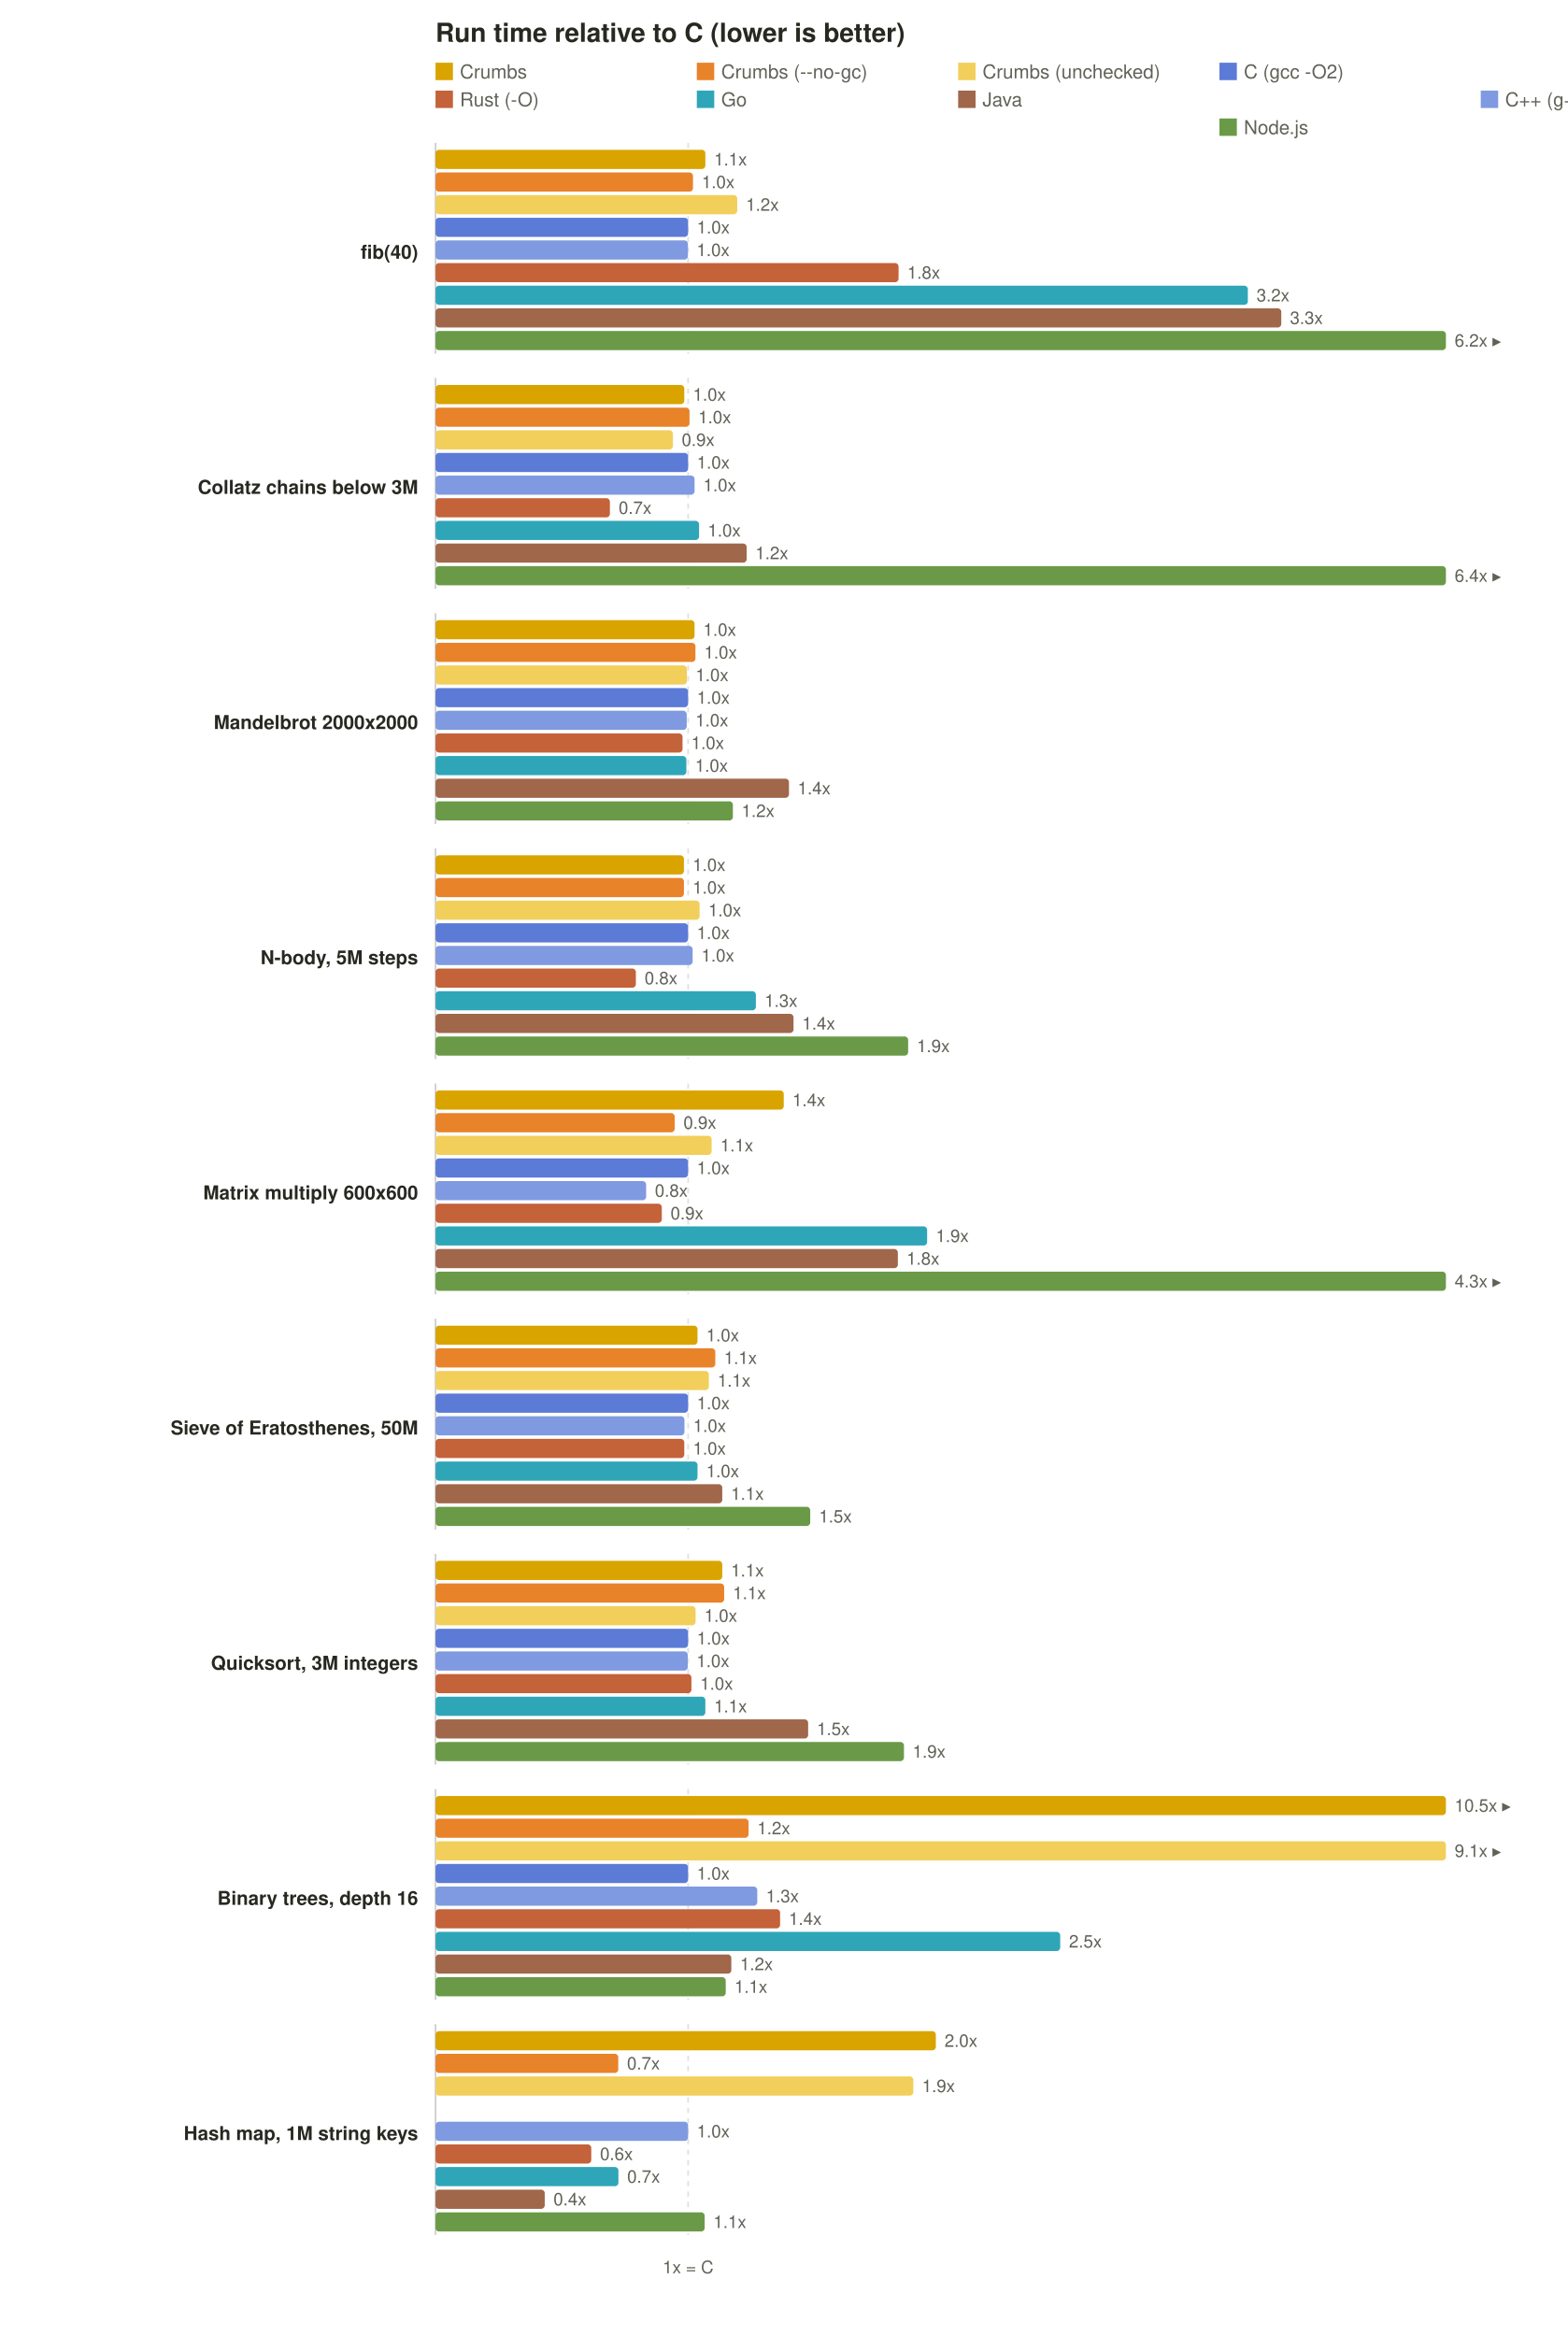
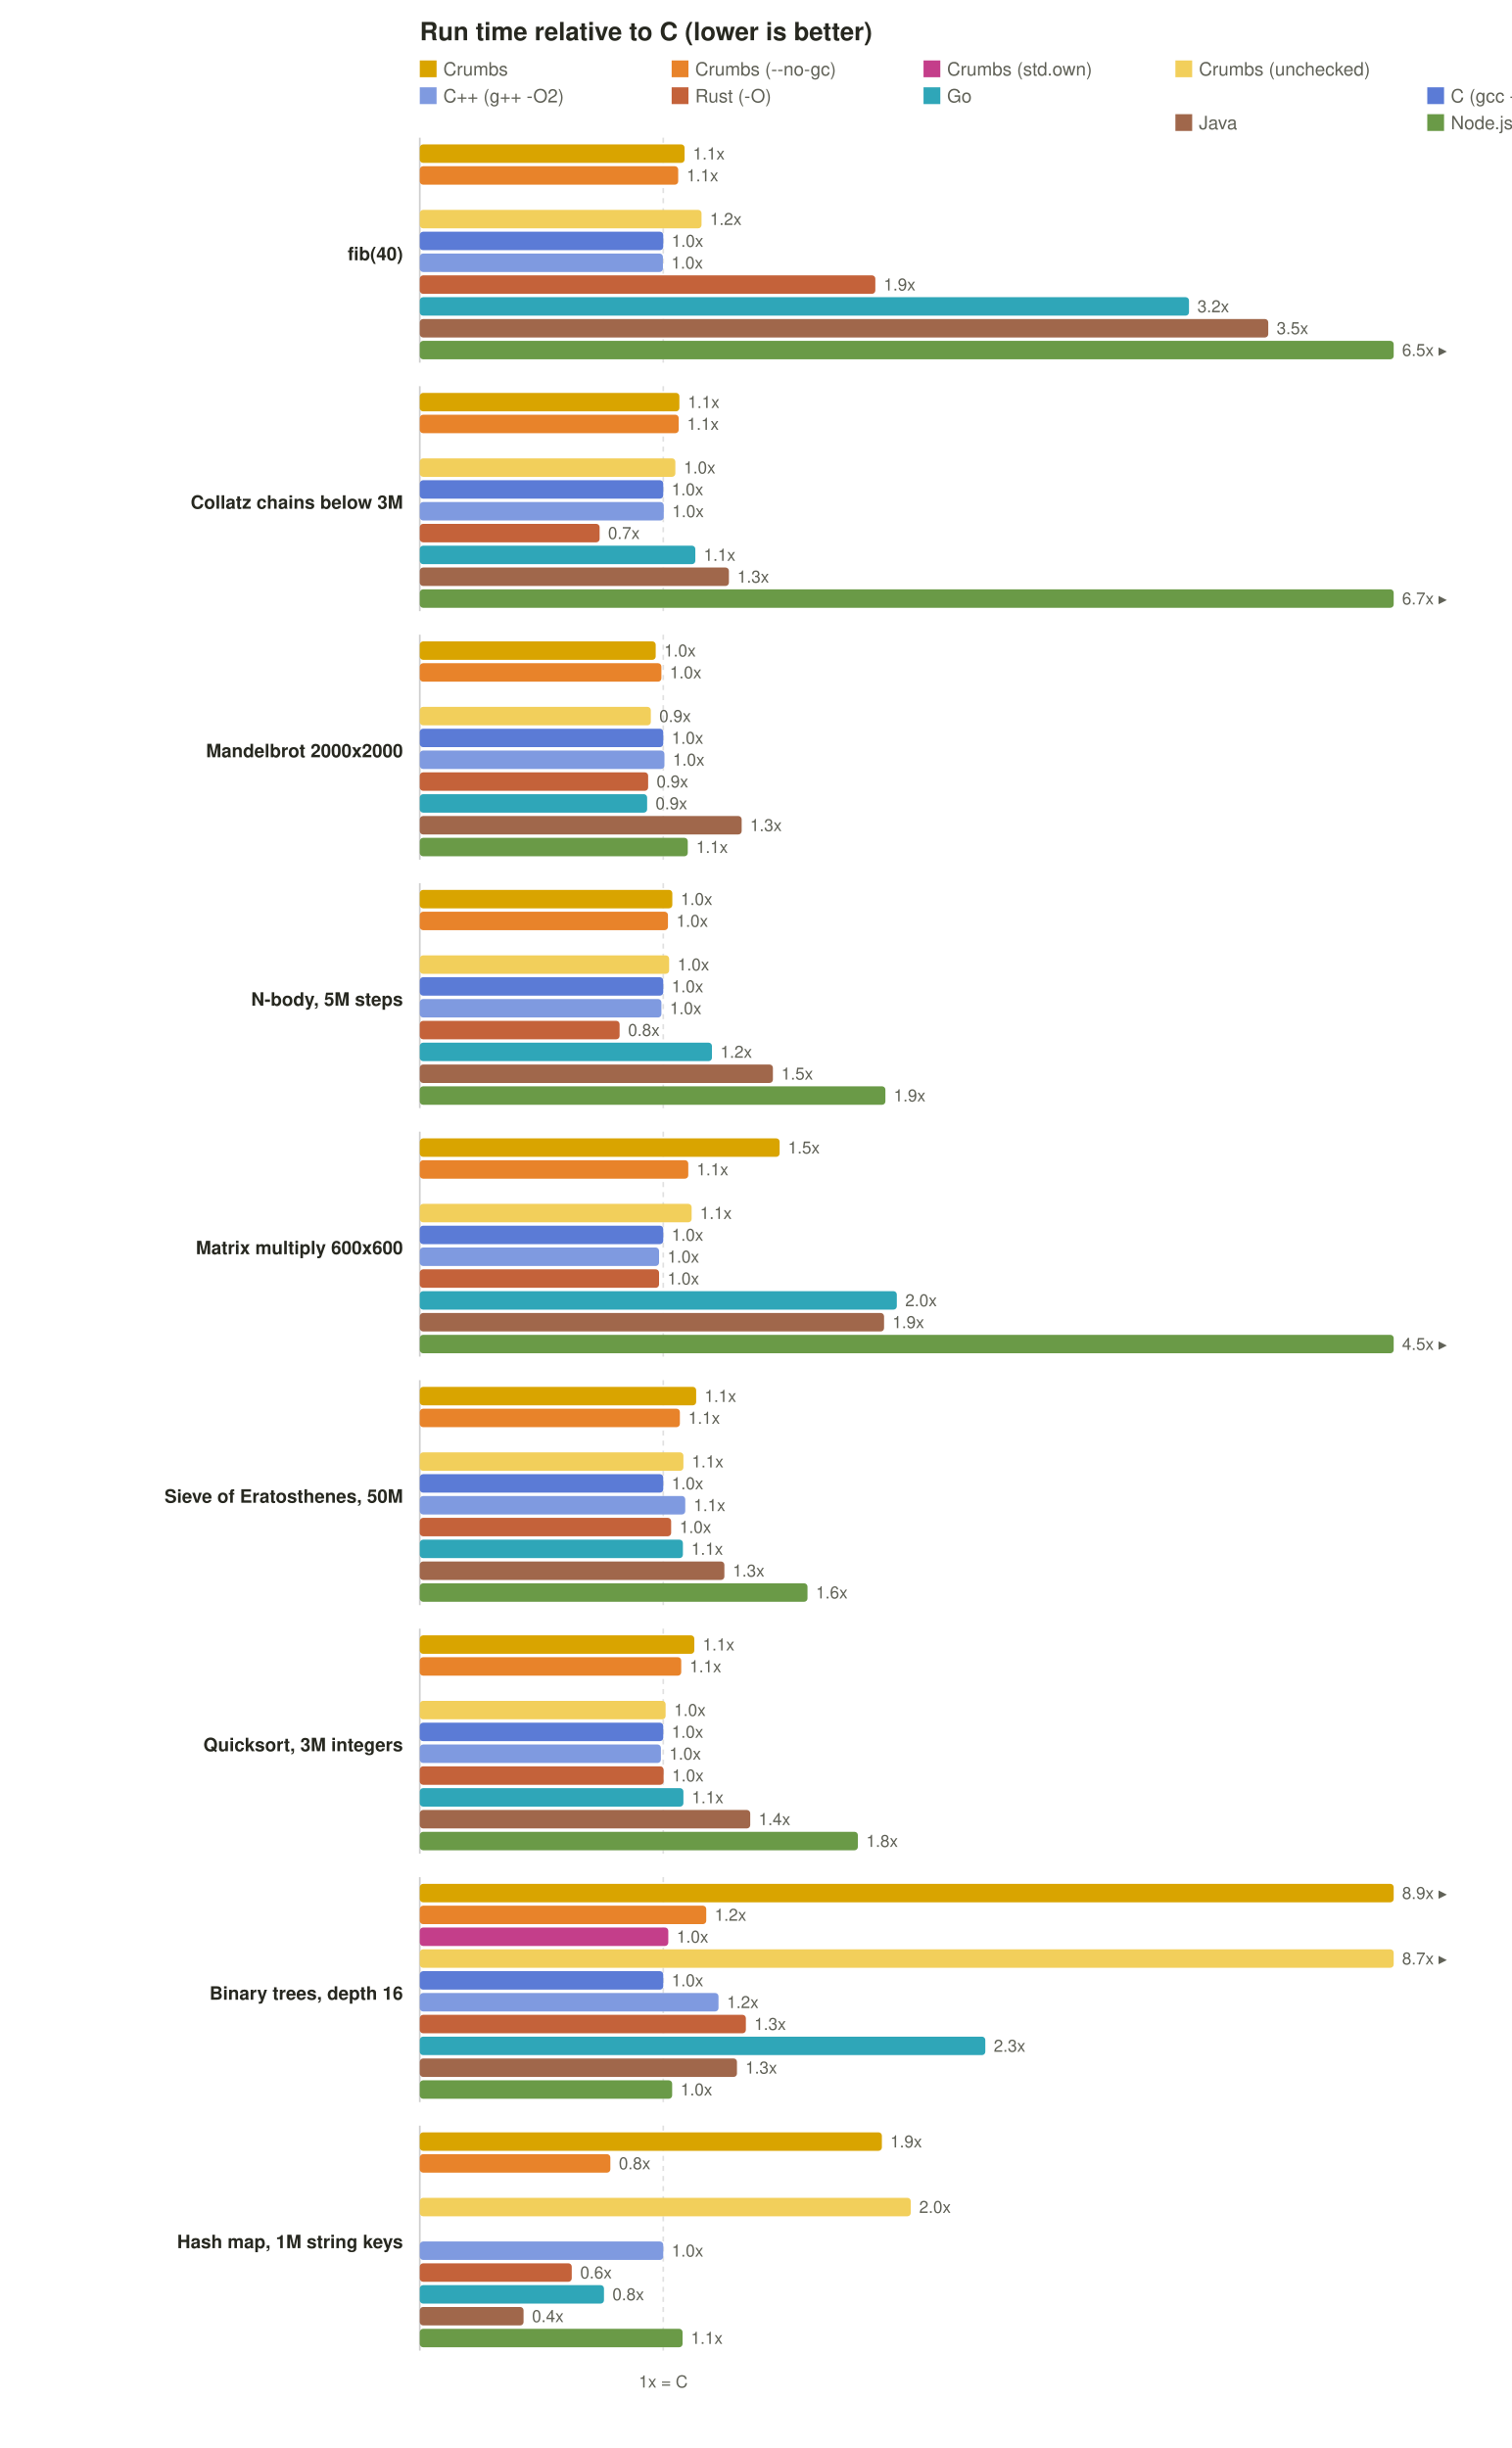
- <svg xmlns="http://www.w3.org/2000/svg" viewBox="0 0 900 1341" font-family="DM Sans, Helvetica, Arial, sans-serif" font-size="11">
+ <svg xmlns="http://www.w3.org/2000/svg" viewBox="0 0 900 1458" font-family="DM Sans, Helvetica, Arial, sans-serif" font-size="11">
  <style>.t{fill:#272820}.m{fill:#606157}@media (prefers-color-scheme: dark){.t{fill:#f0f0e9}.m{fill:#b0b0a5}}</style>
  <text x="250" y="24" class="t" font-size="15" font-weight="700">Run time relative to C (lower is better)</text>
  <rect x="250" y="36" width="10" height="10" fill="#d9a400" />
  <text x="264" y="45" class="m">Crumbs</text>
  <rect x="400" y="36" width="10" height="10" fill="#e8832a" />
  <text x="414" y="45" class="m">Crumbs (--no-gc)</text>
-   <rect x="550" y="36" width="10" height="10" fill="#f2cf5b" />
-   <text x="564" y="45" class="m">Crumbs (unchecked)</text>
-   <rect x="700" y="36" width="10" height="10" fill="#5b7bd6" />
-   <text x="714" y="45" class="m">C (gcc -O2)</text>
-   <rect x="850" y="52" width="10" height="10" fill="#7f9ae0" />
-   <text x="864" y="61" class="m">C++ (g++ -O2)</text>
-   <rect x="250" y="52" width="10" height="10" fill="#c4623a" />
-   <text x="264" y="61" class="m">Rust (-O)</text>
-   <rect x="400" y="52" width="10" height="10" fill="#2fa6b8" />
-   <text x="414" y="61" class="m">Go</text>
-   <rect x="550" y="52" width="10" height="10" fill="#a0674b" />
-   <text x="564" y="61" class="m">Java</text>
-   <rect x="700" y="68" width="10" height="10" fill="#6a9a47" />
-   <text x="714" y="77" class="m">Node.js</text>
-   <text x="240" y="148.5" text-anchor="end" class="t" font-weight="600">fib(40)</text>
-   <line x1="250" y1="82" x2="250" y2="203" stroke="#888" stroke-opacity=".4" />
-   <line x1="395.0" y1="82" x2="395.0" y2="203" stroke="#888" stroke-opacity=".25" stroke-dasharray="3 3" />
-   <rect x="250" y="86" width="154.9" height="11" rx="2" fill="#d9a400" />
-   <text x="409.9" y="95" class="m" font-size="10">1.1x</text>
-   <rect x="250" y="99" width="147.8" height="11" rx="2" fill="#e8832a" />
-   <text x="402.8" y="108" class="m" font-size="10">1.0x</text>
-   <rect x="250" y="112" width="173.2" height="11" rx="2" fill="#f2cf5b" />
-   <text x="428.2" y="121" class="m" font-size="10">1.2x</text>
-   <rect x="250" y="125" width="145.0" height="11" rx="2" fill="#5b7bd6" />
-   <text x="400.0" y="134" class="m" font-size="10">1.0x</text>
-   <rect x="250" y="138" width="144.9" height="11" rx="2" fill="#7f9ae0" />
-   <text x="399.9" y="147" class="m" font-size="10">1.0x</text>
-   <rect x="250" y="151" width="265.8" height="11" rx="2" fill="#c4623a" />
-   <text x="520.8" y="160" class="m" font-size="10">1.8x</text>
-   <rect x="250" y="164" width="466.3" height="11" rx="2" fill="#2fa6b8" />
-   <text x="721.3" y="173" class="m" font-size="10">3.2x</text>
-   <rect x="250" y="177" width="485.5" height="11" rx="2" fill="#a0674b" />
-   <text x="740.5" y="186" class="m" font-size="10">3.3x</text>
-   <rect x="250" y="190" width="580.0" height="11" rx="2" fill="#6a9a47" />
-   <text x="835.0" y="199" class="m" font-size="10">6.2x ▸</text>
-   <text x="240" y="283.5" text-anchor="end" class="t" font-weight="600">Collatz chains below 3M</text>
-   <line x1="250" y1="217" x2="250" y2="338" stroke="#888" stroke-opacity=".4" />
-   <line x1="395.0" y1="217" x2="395.0" y2="338" stroke="#888" stroke-opacity=".25" stroke-dasharray="3 3" />
-   <rect x="250" y="221" width="142.8" height="11" rx="2" fill="#d9a400" />
-   <text x="397.8" y="230" class="m" font-size="10">1.0x</text>
-   <rect x="250" y="234" width="145.8" height="11" rx="2" fill="#e8832a" />
-   <text x="400.8" y="243" class="m" font-size="10">1.0x</text>
-   <rect x="250" y="247" width="136.3" height="11" rx="2" fill="#f2cf5b" />
-   <text x="391.3" y="256" class="m" font-size="10">0.9x</text>
-   <rect x="250" y="260" width="145.0" height="11" rx="2" fill="#5b7bd6" />
-   <text x="400.0" y="269" class="m" font-size="10">1.0x</text>
-   <rect x="250" y="273" width="148.7" height="11" rx="2" fill="#7f9ae0" />
-   <text x="403.7" y="282" class="m" font-size="10">1.0x</text>
-   <rect x="250" y="286" width="100.1" height="11" rx="2" fill="#c4623a" />
-   <text x="355.1" y="295" class="m" font-size="10">0.7x</text>
-   <rect x="250" y="299" width="151.3" height="11" rx="2" fill="#2fa6b8" />
-   <text x="406.3" y="308" class="m" font-size="10">1.0x</text>
-   <rect x="250" y="312" width="178.6" height="11" rx="2" fill="#a0674b" />
-   <text x="433.6" y="321" class="m" font-size="10">1.2x</text>
-   <rect x="250" y="325" width="580.0" height="11" rx="2" fill="#6a9a47" />
-   <text x="835.0" y="334" class="m" font-size="10">6.4x ▸</text>
-   <text x="240" y="418.5" text-anchor="end" class="t" font-weight="600">Mandelbrot 2000x2000</text>
-   <line x1="250" y1="352" x2="250" y2="473" stroke="#888" stroke-opacity=".4" />
-   <line x1="395.0" y1="352" x2="395.0" y2="473" stroke="#888" stroke-opacity=".25" stroke-dasharray="3 3" />
-   <rect x="250" y="356" width="148.7" height="11" rx="2" fill="#d9a400" />
-   <text x="403.7" y="365" class="m" font-size="10">1.0x</text>
-   <rect x="250" y="369" width="149.2" height="11" rx="2" fill="#e8832a" />
-   <text x="404.2" y="378" class="m" font-size="10">1.0x</text>
-   <rect x="250" y="382" width="144.3" height="11" rx="2" fill="#f2cf5b" />
-   <text x="399.3" y="391" class="m" font-size="10">1.0x</text>
-   <rect x="250" y="395" width="145.0" height="11" rx="2" fill="#5b7bd6" />
-   <text x="400.0" y="404" class="m" font-size="10">1.0x</text>
-   <rect x="250" y="408" width="144.2" height="11" rx="2" fill="#7f9ae0" />
-   <text x="399.2" y="417" class="m" font-size="10">1.0x</text>
-   <rect x="250" y="421" width="141.8" height="11" rx="2" fill="#c4623a" />
-   <text x="396.8" y="430" class="m" font-size="10">1.0x</text>
-   <rect x="250" y="434" width="144.0" height="11" rx="2" fill="#2fa6b8" />
-   <text x="399.0" y="443" class="m" font-size="10">1.0x</text>
-   <rect x="250" y="447" width="202.9" height="11" rx="2" fill="#a0674b" />
-   <text x="457.9" y="456" class="m" font-size="10">1.4x</text>
-   <rect x="250" y="460" width="170.7" height="11" rx="2" fill="#6a9a47" />
-   <text x="425.7" y="469" class="m" font-size="10">1.2x</text>
-   <text x="240" y="553.5" text-anchor="end" class="t" font-weight="600">N-body, 5M steps</text>
-   <line x1="250" y1="487" x2="250" y2="608" stroke="#888" stroke-opacity=".4" />
-   <line x1="395.0" y1="487" x2="395.0" y2="608" stroke="#888" stroke-opacity=".25" stroke-dasharray="3 3" />
-   <rect x="250" y="491" width="142.6" height="11" rx="2" fill="#d9a400" />
-   <text x="397.6" y="500" class="m" font-size="10">1.0x</text>
-   <rect x="250" y="504" width="142.6" height="11" rx="2" fill="#e8832a" />
-   <text x="397.6" y="513" class="m" font-size="10">1.0x</text>
-   <rect x="250" y="517" width="151.6" height="11" rx="2" fill="#f2cf5b" />
-   <text x="406.6" y="526" class="m" font-size="10">1.0x</text>
-   <rect x="250" y="530" width="145.0" height="11" rx="2" fill="#5b7bd6" />
-   <text x="400.0" y="539" class="m" font-size="10">1.0x</text>
-   <rect x="250" y="543" width="147.6" height="11" rx="2" fill="#7f9ae0" />
-   <text x="402.6" y="552" class="m" font-size="10">1.0x</text>
-   <rect x="250" y="556" width="115.0" height="11" rx="2" fill="#c4623a" />
-   <text x="370.0" y="565" class="m" font-size="10">0.8x</text>
-   <rect x="250" y="569" width="183.9" height="11" rx="2" fill="#2fa6b8" />
-   <text x="438.9" y="578" class="m" font-size="10">1.3x</text>
-   <rect x="250" y="582" width="205.5" height="11" rx="2" fill="#a0674b" />
-   <text x="460.5" y="591" class="m" font-size="10">1.4x</text>
-   <rect x="250" y="595" width="271.3" height="11" rx="2" fill="#6a9a47" />
-   <text x="526.3" y="604" class="m" font-size="10">1.9x</text>
-   <text x="240" y="688.5" text-anchor="end" class="t" font-weight="600">Matrix multiply 600x600</text>
-   <line x1="250" y1="622" x2="250" y2="743" stroke="#888" stroke-opacity=".4" />
-   <line x1="395.0" y1="622" x2="395.0" y2="743" stroke="#888" stroke-opacity=".25" stroke-dasharray="3 3" />
-   <rect x="250" y="626" width="199.9" height="11" rx="2" fill="#d9a400" />
-   <text x="454.9" y="635" class="m" font-size="10">1.4x</text>
-   <rect x="250" y="639" width="137.3" height="11" rx="2" fill="#e8832a" />
-   <text x="392.3" y="648" class="m" font-size="10">0.9x</text>
-   <rect x="250" y="652" width="158.5" height="11" rx="2" fill="#f2cf5b" />
-   <text x="413.5" y="661" class="m" font-size="10">1.1x</text>
-   <rect x="250" y="665" width="145.0" height="11" rx="2" fill="#5b7bd6" />
-   <text x="400.0" y="674" class="m" font-size="10">1.0x</text>
-   <rect x="250" y="678" width="120.9" height="11" rx="2" fill="#7f9ae0" />
-   <text x="375.9" y="687" class="m" font-size="10">0.8x</text>
-   <rect x="250" y="691" width="129.9" height="11" rx="2" fill="#c4623a" />
-   <text x="384.9" y="700" class="m" font-size="10">0.9x</text>
-   <rect x="250" y="704" width="282.2" height="11" rx="2" fill="#2fa6b8" />
-   <text x="537.2" y="713" class="m" font-size="10">1.9x</text>
-   <rect x="250" y="717" width="265.4" height="11" rx="2" fill="#a0674b" />
-   <text x="520.4" y="726" class="m" font-size="10">1.8x</text>
-   <rect x="250" y="730" width="580.0" height="11" rx="2" fill="#6a9a47" />
-   <text x="835.0" y="739" class="m" font-size="10">4.3x ▸</text>
-   <text x="240" y="823.5" text-anchor="end" class="t" font-weight="600">Sieve of Eratosthenes, 50M</text>
-   <line x1="250" y1="757" x2="250" y2="878" stroke="#888" stroke-opacity=".4" />
-   <line x1="395.0" y1="757" x2="395.0" y2="878" stroke="#888" stroke-opacity=".25" stroke-dasharray="3 3" />
-   <rect x="250" y="761" width="150.4" height="11" rx="2" fill="#d9a400" />
-   <text x="405.4" y="770" class="m" font-size="10">1.0x</text>
-   <rect x="250" y="774" width="160.6" height="11" rx="2" fill="#e8832a" />
-   <text x="415.6" y="783" class="m" font-size="10">1.1x</text>
-   <rect x="250" y="787" width="156.9" height="11" rx="2" fill="#f2cf5b" />
-   <text x="411.9" y="796" class="m" font-size="10">1.1x</text>
-   <rect x="250" y="800" width="145.0" height="11" rx="2" fill="#5b7bd6" />
-   <text x="400.0" y="809" class="m" font-size="10">1.0x</text>
-   <rect x="250" y="813" width="142.9" height="11" rx="2" fill="#7f9ae0" />
-   <text x="397.9" y="822" class="m" font-size="10">1.0x</text>
-   <rect x="250" y="826" width="142.8" height="11" rx="2" fill="#c4623a" />
-   <text x="397.8" y="835" class="m" font-size="10">1.0x</text>
-   <rect x="250" y="839" width="150.4" height="11" rx="2" fill="#2fa6b8" />
-   <text x="405.4" y="848" class="m" font-size="10">1.0x</text>
-   <rect x="250" y="852" width="164.6" height="11" rx="2" fill="#a0674b" />
-   <text x="419.6" y="861" class="m" font-size="10">1.1x</text>
-   <rect x="250" y="865" width="215.1" height="11" rx="2" fill="#6a9a47" />
-   <text x="470.1" y="874" class="m" font-size="10">1.5x</text>
-   <text x="240" y="958.5" text-anchor="end" class="t" font-weight="600">Quicksort, 3M integers</text>
-   <line x1="250" y1="892" x2="250" y2="1013" stroke="#888" stroke-opacity=".4" />
-   <line x1="395.0" y1="892" x2="395.0" y2="1013" stroke="#888" stroke-opacity=".25" stroke-dasharray="3 3" />
-   <rect x="250" y="896" width="164.6" height="11" rx="2" fill="#d9a400" />
-   <text x="419.6" y="905" class="m" font-size="10">1.1x</text>
-   <rect x="250" y="909" width="165.7" height="11" rx="2" fill="#e8832a" />
-   <text x="420.7" y="918" class="m" font-size="10">1.1x</text>
-   <rect x="250" y="922" width="149.3" height="11" rx="2" fill="#f2cf5b" />
-   <text x="404.3" y="931" class="m" font-size="10">1.0x</text>
-   <rect x="250" y="935" width="145.0" height="11" rx="2" fill="#5b7bd6" />
-   <text x="400.0" y="944" class="m" font-size="10">1.0x</text>
-   <rect x="250" y="948" width="144.8" height="11" rx="2" fill="#7f9ae0" />
-   <text x="399.8" y="957" class="m" font-size="10">1.0x</text>
-   <rect x="250" y="961" width="146.9" height="11" rx="2" fill="#c4623a" />
-   <text x="401.9" y="970" class="m" font-size="10">1.0x</text>
-   <rect x="250" y="974" width="154.9" height="11" rx="2" fill="#2fa6b8" />
-   <text x="409.9" y="983" class="m" font-size="10">1.1x</text>
-   <rect x="250" y="987" width="213.9" height="11" rx="2" fill="#a0674b" />
-   <text x="468.9" y="996" class="m" font-size="10">1.5x</text>
-   <rect x="250" y="1000" width="268.9" height="11" rx="2" fill="#6a9a47" />
-   <text x="523.9" y="1009" class="m" font-size="10">1.9x</text>
-   <text x="240" y="1093.5" text-anchor="end" class="t" font-weight="600">Binary trees, depth 16</text>
-   <line x1="250" y1="1027" x2="250" y2="1148" stroke="#888" stroke-opacity=".4" />
-   <line x1="395.0" y1="1027" x2="395.0" y2="1148" stroke="#888" stroke-opacity=".25" stroke-dasharray="3 3" />
-   <rect x="250" y="1031" width="580.0" height="11" rx="2" fill="#d9a400" />
-   <text x="835.0" y="1040" class="m" font-size="10">10.5x ▸</text>
-   <rect x="250" y="1044" width="179.7" height="11" rx="2" fill="#e8832a" />
-   <text x="434.7" y="1053" class="m" font-size="10">1.2x</text>
-   <rect x="250" y="1057" width="580.0" height="11" rx="2" fill="#f2cf5b" />
-   <text x="835.0" y="1066" class="m" font-size="10">9.1x ▸</text>
-   <rect x="250" y="1070" width="145.0" height="11" rx="2" fill="#5b7bd6" />
-   <text x="400.0" y="1079" class="m" font-size="10">1.0x</text>
-   <rect x="250" y="1083" width="184.7" height="11" rx="2" fill="#7f9ae0" />
-   <text x="439.7" y="1092" class="m" font-size="10">1.3x</text>
-   <rect x="250" y="1096" width="197.8" height="11" rx="2" fill="#c4623a" />
-   <text x="452.8" y="1105" class="m" font-size="10">1.4x</text>
-   <rect x="250" y="1109" width="358.6" height="11" rx="2" fill="#2fa6b8" />
-   <text x="613.6" y="1118" class="m" font-size="10">2.5x</text>
-   <rect x="250" y="1122" width="169.8" height="11" rx="2" fill="#a0674b" />
-   <text x="424.8" y="1131" class="m" font-size="10">1.2x</text>
-   <rect x="250" y="1135" width="166.6" height="11" rx="2" fill="#6a9a47" />
-   <text x="421.6" y="1144" class="m" font-size="10">1.1x</text>
-   <text x="240" y="1228.5" text-anchor="end" class="t" font-weight="600">Hash map, 1M string keys</text>
-   <line x1="250" y1="1162" x2="250" y2="1283" stroke="#888" stroke-opacity=".4" />
-   <line x1="395.0" y1="1162" x2="395.0" y2="1283" stroke="#888" stroke-opacity=".25" stroke-dasharray="3 3" />
-   <rect x="250" y="1166" width="287.2" height="11" rx="2" fill="#d9a400" />
-   <text x="542.2" y="1175" class="m" font-size="10">2.0x</text>
-   <rect x="250" y="1179" width="104.9" height="11" rx="2" fill="#e8832a" />
-   <text x="359.9" y="1188" class="m" font-size="10">0.7x</text>
-   <rect x="250" y="1192" width="274.3" height="11" rx="2" fill="#f2cf5b" />
-   <text x="529.3" y="1201" class="m" font-size="10">1.9x</text>
-   <rect x="250" y="1218" width="145.0" height="11" rx="2" fill="#7f9ae0" />
-   <text x="400.0" y="1227" class="m" font-size="10">1.0x</text>
-   <rect x="250" y="1231" width="89.4" height="11" rx="2" fill="#c4623a" />
-   <text x="344.4" y="1240" class="m" font-size="10">0.6x</text>
-   <rect x="250" y="1244" width="105.0" height="11" rx="2" fill="#2fa6b8" />
-   <text x="360.0" y="1253" class="m" font-size="10">0.7x</text>
-   <rect x="250" y="1257" width="62.7" height="11" rx="2" fill="#a0674b" />
-   <text x="317.7" y="1266" class="m" font-size="10">0.4x</text>
-   <rect x="250" y="1270" width="154.5" height="11" rx="2" fill="#6a9a47" />
-   <text x="409.5" y="1279" class="m" font-size="10">1.1x</text>
-   <text x="395.0" y="1305" text-anchor="middle" class="m" font-size="10">1x = C</text>
+   <rect x="550" y="36" width="10" height="10" fill="#c43e8a" />
+   <text x="564" y="45" class="m">Crumbs (std.own)</text>
+   <rect x="700" y="36" width="10" height="10" fill="#f2cf5b" />
+   <text x="714" y="45" class="m">Crumbs (unchecked)</text>
+   <rect x="850" y="52" width="10" height="10" fill="#5b7bd6" />
+   <text x="864" y="61" class="m">C (gcc -O2)</text>
+   <rect x="250" y="52" width="10" height="10" fill="#7f9ae0" />
+   <text x="264" y="61" class="m">C++ (g++ -O2)</text>
+   <rect x="400" y="52" width="10" height="10" fill="#c4623a" />
+   <text x="414" y="61" class="m">Rust (-O)</text>
+   <rect x="550" y="52" width="10" height="10" fill="#2fa6b8" />
+   <text x="564" y="61" class="m">Go</text>
+   <rect x="700" y="68" width="10" height="10" fill="#a0674b" />
+   <text x="714" y="77" class="m">Java</text>
+   <rect x="850" y="68" width="10" height="10" fill="#6a9a47" />
+   <text x="864" y="77" class="m">Node.js</text>
+   <text x="240" y="155.0" text-anchor="end" class="t" font-weight="600">fib(40)</text>
+   <line x1="250" y1="82" x2="250" y2="216" stroke="#888" stroke-opacity=".4" />
+   <line x1="395.0" y1="82" x2="395.0" y2="216" stroke="#888" stroke-opacity=".25" stroke-dasharray="3 3" />
+   <rect x="250" y="86" width="157.7" height="11" rx="2" fill="#d9a400" />
+   <text x="412.7" y="95" class="m" font-size="10">1.1x</text>
+   <rect x="250" y="99" width="153.9" height="11" rx="2" fill="#e8832a" />
+   <text x="408.9" y="108" class="m" font-size="10">1.1x</text>
+   <rect x="250" y="125" width="167.8" height="11" rx="2" fill="#f2cf5b" />
+   <text x="422.8" y="134" class="m" font-size="10">1.2x</text>
+   <rect x="250" y="138" width="145.0" height="11" rx="2" fill="#5b7bd6" />
+   <text x="400.0" y="147" class="m" font-size="10">1.0x</text>
+   <rect x="250" y="151" width="144.8" height="11" rx="2" fill="#7f9ae0" />
+   <text x="399.8" y="160" class="m" font-size="10">1.0x</text>
+   <rect x="250" y="164" width="271.3" height="11" rx="2" fill="#c4623a" />
+   <text x="526.3" y="173" class="m" font-size="10">1.9x</text>
+   <rect x="250" y="177" width="458.1" height="11" rx="2" fill="#2fa6b8" />
+   <text x="713.1" y="186" class="m" font-size="10">3.2x</text>
+   <rect x="250" y="190" width="505.3" height="11" rx="2" fill="#a0674b" />
+   <text x="760.3" y="199" class="m" font-size="10">3.5x</text>
+   <rect x="250" y="203" width="580.0" height="11" rx="2" fill="#6a9a47" />
+   <text x="835.0" y="212" class="m" font-size="10">6.5x ▸</text>
+   <text x="240" y="303.0" text-anchor="end" class="t" font-weight="600">Collatz chains below 3M</text>
+   <line x1="250" y1="230" x2="250" y2="364" stroke="#888" stroke-opacity=".4" />
+   <line x1="395.0" y1="230" x2="395.0" y2="364" stroke="#888" stroke-opacity=".25" stroke-dasharray="3 3" />
+   <rect x="250" y="234" width="154.6" height="11" rx="2" fill="#d9a400" />
+   <text x="409.6" y="243" class="m" font-size="10">1.1x</text>
+   <rect x="250" y="247" width="154.2" height="11" rx="2" fill="#e8832a" />
+   <text x="409.2" y="256" class="m" font-size="10">1.1x</text>
+   <rect x="250" y="273" width="152.2" height="11" rx="2" fill="#f2cf5b" />
+   <text x="407.2" y="282" class="m" font-size="10">1.0x</text>
+   <rect x="250" y="286" width="145.0" height="11" rx="2" fill="#5b7bd6" />
+   <text x="400.0" y="295" class="m" font-size="10">1.0x</text>
+   <rect x="250" y="299" width="145.3" height="11" rx="2" fill="#7f9ae0" />
+   <text x="400.3" y="308" class="m" font-size="10">1.0x</text>
+   <rect x="250" y="312" width="107.1" height="11" rx="2" fill="#c4623a" />
+   <text x="362.1" y="321" class="m" font-size="10">0.7x</text>
+   <rect x="250" y="325" width="164.1" height="11" rx="2" fill="#2fa6b8" />
+   <text x="419.1" y="334" class="m" font-size="10">1.1x</text>
+   <rect x="250" y="338" width="184.1" height="11" rx="2" fill="#a0674b" />
+   <text x="439.1" y="347" class="m" font-size="10">1.3x</text>
+   <rect x="250" y="351" width="580.0" height="11" rx="2" fill="#6a9a47" />
+   <text x="835.0" y="360" class="m" font-size="10">6.7x ▸</text>
+   <text x="240" y="451.0" text-anchor="end" class="t" font-weight="600">Mandelbrot 2000x2000</text>
+   <line x1="250" y1="378" x2="250" y2="512" stroke="#888" stroke-opacity=".4" />
+   <line x1="395.0" y1="378" x2="395.0" y2="512" stroke="#888" stroke-opacity=".25" stroke-dasharray="3 3" />
+   <rect x="250" y="382" width="140.5" height="11" rx="2" fill="#d9a400" />
+   <text x="395.5" y="391" class="m" font-size="10">1.0x</text>
+   <rect x="250" y="395" width="143.9" height="11" rx="2" fill="#e8832a" />
+   <text x="398.9" y="404" class="m" font-size="10">1.0x</text>
+   <rect x="250" y="421" width="137.6" height="11" rx="2" fill="#f2cf5b" />
+   <text x="392.6" y="430" class="m" font-size="10">0.9x</text>
+   <rect x="250" y="434" width="145.0" height="11" rx="2" fill="#5b7bd6" />
+   <text x="400.0" y="443" class="m" font-size="10">1.0x</text>
+   <rect x="250" y="447" width="145.7" height="11" rx="2" fill="#7f9ae0" />
+   <text x="400.7" y="456" class="m" font-size="10">1.0x</text>
+   <rect x="250" y="460" width="136.0" height="11" rx="2" fill="#c4623a" />
+   <text x="391.0" y="469" class="m" font-size="10">0.9x</text>
+   <rect x="250" y="473" width="135.4" height="11" rx="2" fill="#2fa6b8" />
+   <text x="390.4" y="482" class="m" font-size="10">0.9x</text>
+   <rect x="250" y="486" width="191.7" height="11" rx="2" fill="#a0674b" />
+   <text x="446.7" y="495" class="m" font-size="10">1.3x</text>
+   <rect x="250" y="499" width="159.6" height="11" rx="2" fill="#6a9a47" />
+   <text x="414.6" y="508" class="m" font-size="10">1.1x</text>
+   <text x="240" y="599.0" text-anchor="end" class="t" font-weight="600">N-body, 5M steps</text>
+   <line x1="250" y1="526" x2="250" y2="660" stroke="#888" stroke-opacity=".4" />
+   <line x1="395.0" y1="526" x2="395.0" y2="660" stroke="#888" stroke-opacity=".25" stroke-dasharray="3 3" />
+   <rect x="250" y="530" width="150.4" height="11" rx="2" fill="#d9a400" />
+   <text x="405.4" y="539" class="m" font-size="10">1.0x</text>
+   <rect x="250" y="543" width="147.8" height="11" rx="2" fill="#e8832a" />
+   <text x="402.8" y="552" class="m" font-size="10">1.0x</text>
+   <rect x="250" y="569" width="148.5" height="11" rx="2" fill="#f2cf5b" />
+   <text x="403.5" y="578" class="m" font-size="10">1.0x</text>
+   <rect x="250" y="582" width="145.0" height="11" rx="2" fill="#5b7bd6" />
+   <text x="400.0" y="591" class="m" font-size="10">1.0x</text>
+   <rect x="250" y="595" width="143.9" height="11" rx="2" fill="#7f9ae0" />
+   <text x="398.9" y="604" class="m" font-size="10">1.0x</text>
+   <rect x="250" y="608" width="119.0" height="11" rx="2" fill="#c4623a" />
+   <text x="374.0" y="617" class="m" font-size="10">0.8x</text>
+   <rect x="250" y="621" width="174.0" height="11" rx="2" fill="#2fa6b8" />
+   <text x="429.0" y="630" class="m" font-size="10">1.2x</text>
+   <rect x="250" y="634" width="210.3" height="11" rx="2" fill="#a0674b" />
+   <text x="465.3" y="643" class="m" font-size="10">1.5x</text>
+   <rect x="250" y="647" width="277.3" height="11" rx="2" fill="#6a9a47" />
+   <text x="532.3" y="656" class="m" font-size="10">1.9x</text>
+   <text x="240" y="747.0" text-anchor="end" class="t" font-weight="600">Matrix multiply 600x600</text>
+   <line x1="250" y1="674" x2="250" y2="808" stroke="#888" stroke-opacity=".4" />
+   <line x1="395.0" y1="674" x2="395.0" y2="808" stroke="#888" stroke-opacity=".25" stroke-dasharray="3 3" />
+   <rect x="250" y="678" width="214.3" height="11" rx="2" fill="#d9a400" />
+   <text x="469.3" y="687" class="m" font-size="10">1.5x</text>
+   <rect x="250" y="691" width="159.9" height="11" rx="2" fill="#e8832a" />
+   <text x="414.9" y="700" class="m" font-size="10">1.1x</text>
+   <rect x="250" y="717" width="161.9" height="11" rx="2" fill="#f2cf5b" />
+   <text x="416.9" y="726" class="m" font-size="10">1.1x</text>
+   <rect x="250" y="730" width="145.0" height="11" rx="2" fill="#5b7bd6" />
+   <text x="400.0" y="739" class="m" font-size="10">1.0x</text>
+   <rect x="250" y="743" width="142.5" height="11" rx="2" fill="#7f9ae0" />
+   <text x="397.5" y="752" class="m" font-size="10">1.0x</text>
+   <rect x="250" y="756" width="142.5" height="11" rx="2" fill="#c4623a" />
+   <text x="397.5" y="765" class="m" font-size="10">1.0x</text>
+   <rect x="250" y="769" width="284.1" height="11" rx="2" fill="#2fa6b8" />
+   <text x="539.1" y="778" class="m" font-size="10">2.0x</text>
+   <rect x="250" y="782" width="276.5" height="11" rx="2" fill="#a0674b" />
+   <text x="531.5" y="791" class="m" font-size="10">1.9x</text>
+   <rect x="250" y="795" width="580.0" height="11" rx="2" fill="#6a9a47" />
+   <text x="835.0" y="804" class="m" font-size="10">4.5x ▸</text>
+   <text x="240" y="895.0" text-anchor="end" class="t" font-weight="600">Sieve of Eratosthenes, 50M</text>
+   <line x1="250" y1="822" x2="250" y2="956" stroke="#888" stroke-opacity=".4" />
+   <line x1="395.0" y1="822" x2="395.0" y2="956" stroke="#888" stroke-opacity=".25" stroke-dasharray="3 3" />
+   <rect x="250" y="826" width="164.6" height="11" rx="2" fill="#d9a400" />
+   <text x="419.6" y="835" class="m" font-size="10">1.1x</text>
+   <rect x="250" y="839" width="154.9" height="11" rx="2" fill="#e8832a" />
+   <text x="409.9" y="848" class="m" font-size="10">1.1x</text>
+   <rect x="250" y="865" width="157.0" height="11" rx="2" fill="#f2cf5b" />
+   <text x="412.0" y="874" class="m" font-size="10">1.1x</text>
+   <rect x="250" y="878" width="145.0" height="11" rx="2" fill="#5b7bd6" />
+   <text x="400.0" y="887" class="m" font-size="10">1.0x</text>
+   <rect x="250" y="891" width="158.1" height="11" rx="2" fill="#7f9ae0" />
+   <text x="413.1" y="900" class="m" font-size="10">1.1x</text>
+   <rect x="250" y="904" width="149.7" height="11" rx="2" fill="#c4623a" />
+   <text x="404.7" y="913" class="m" font-size="10">1.0x</text>
+   <rect x="250" y="917" width="156.7" height="11" rx="2" fill="#2fa6b8" />
+   <text x="411.7" y="926" class="m" font-size="10">1.1x</text>
+   <rect x="250" y="930" width="181.4" height="11" rx="2" fill="#a0674b" />
+   <text x="436.4" y="939" class="m" font-size="10">1.3x</text>
+   <rect x="250" y="943" width="230.9" height="11" rx="2" fill="#6a9a47" />
+   <text x="485.9" y="952" class="m" font-size="10">1.6x</text>
+   <text x="240" y="1043.0" text-anchor="end" class="t" font-weight="600">Quicksort, 3M integers</text>
+   <line x1="250" y1="970" x2="250" y2="1104" stroke="#888" stroke-opacity=".4" />
+   <line x1="395.0" y1="970" x2="395.0" y2="1104" stroke="#888" stroke-opacity=".25" stroke-dasharray="3 3" />
+   <rect x="250" y="974" width="163.5" height="11" rx="2" fill="#d9a400" />
+   <text x="418.5" y="983" class="m" font-size="10">1.1x</text>
+   <rect x="250" y="987" width="155.7" height="11" rx="2" fill="#e8832a" />
+   <text x="410.7" y="996" class="m" font-size="10">1.1x</text>
+   <rect x="250" y="1013" width="146.4" height="11" rx="2" fill="#f2cf5b" />
+   <text x="401.4" y="1022" class="m" font-size="10">1.0x</text>
+   <rect x="250" y="1026" width="145.0" height="11" rx="2" fill="#5b7bd6" />
+   <text x="400.0" y="1035" class="m" font-size="10">1.0x</text>
+   <rect x="250" y="1039" width="143.6" height="11" rx="2" fill="#7f9ae0" />
+   <text x="398.6" y="1048" class="m" font-size="10">1.0x</text>
+   <rect x="250" y="1052" width="145.2" height="11" rx="2" fill="#c4623a" />
+   <text x="400.2" y="1061" class="m" font-size="10">1.0x</text>
+   <rect x="250" y="1065" width="157.0" height="11" rx="2" fill="#2fa6b8" />
+   <text x="412.0" y="1074" class="m" font-size="10">1.1x</text>
+   <rect x="250" y="1078" width="196.8" height="11" rx="2" fill="#a0674b" />
+   <text x="451.8" y="1087" class="m" font-size="10">1.4x</text>
+   <rect x="250" y="1091" width="260.9" height="11" rx="2" fill="#6a9a47" />
+   <text x="515.9" y="1100" class="m" font-size="10">1.8x</text>
+   <text x="240" y="1191.0" text-anchor="end" class="t" font-weight="600">Binary trees, depth 16</text>
+   <line x1="250" y1="1118" x2="250" y2="1252" stroke="#888" stroke-opacity=".4" />
+   <line x1="395.0" y1="1118" x2="395.0" y2="1252" stroke="#888" stroke-opacity=".25" stroke-dasharray="3 3" />
+   <rect x="250" y="1122" width="580.0" height="11" rx="2" fill="#d9a400" />
+   <text x="835.0" y="1131" class="m" font-size="10">8.9x ▸</text>
+   <rect x="250" y="1135" width="170.6" height="11" rx="2" fill="#e8832a" />
+   <text x="425.6" y="1144" class="m" font-size="10">1.2x</text>
+   <rect x="250" y="1148" width="148.0" height="11" rx="2" fill="#c43e8a" />
+   <text x="403.0" y="1157" class="m" font-size="10">1.0x</text>
+   <rect x="250" y="1161" width="580.0" height="11" rx="2" fill="#f2cf5b" />
+   <text x="835.0" y="1170" class="m" font-size="10">8.7x ▸</text>
+   <rect x="250" y="1174" width="145.0" height="11" rx="2" fill="#5b7bd6" />
+   <text x="400.0" y="1183" class="m" font-size="10">1.0x</text>
+   <rect x="250" y="1187" width="177.9" height="11" rx="2" fill="#7f9ae0" />
+   <text x="432.9" y="1196" class="m" font-size="10">1.2x</text>
+   <rect x="250" y="1200" width="194.2" height="11" rx="2" fill="#c4623a" />
+   <text x="449.2" y="1209" class="m" font-size="10">1.3x</text>
+   <rect x="250" y="1213" width="336.8" height="11" rx="2" fill="#2fa6b8" />
+   <text x="591.8" y="1222" class="m" font-size="10">2.3x</text>
+   <rect x="250" y="1226" width="188.9" height="11" rx="2" fill="#a0674b" />
+   <text x="443.9" y="1235" class="m" font-size="10">1.3x</text>
+   <rect x="250" y="1239" width="150.3" height="11" rx="2" fill="#6a9a47" />
+   <text x="405.3" y="1248" class="m" font-size="10">1.0x</text>
+   <text x="240" y="1339.0" text-anchor="end" class="t" font-weight="600">Hash map, 1M string keys</text>
+   <line x1="250" y1="1266" x2="250" y2="1400" stroke="#888" stroke-opacity=".4" />
+   <line x1="395.0" y1="1266" x2="395.0" y2="1400" stroke="#888" stroke-opacity=".25" stroke-dasharray="3 3" />
+   <rect x="250" y="1270" width="275.2" height="11" rx="2" fill="#d9a400" />
+   <text x="530.2" y="1279" class="m" font-size="10">1.9x</text>
+   <rect x="250" y="1283" width="113.5" height="11" rx="2" fill="#e8832a" />
+   <text x="368.5" y="1292" class="m" font-size="10">0.8x</text>
+   <rect x="250" y="1309" width="292.4" height="11" rx="2" fill="#f2cf5b" />
+   <text x="547.4" y="1318" class="m" font-size="10">2.0x</text>
+   <rect x="250" y="1335" width="145.0" height="11" rx="2" fill="#7f9ae0" />
+   <text x="400.0" y="1344" class="m" font-size="10">1.0x</text>
+   <rect x="250" y="1348" width="90.5" height="11" rx="2" fill="#c4623a" />
+   <text x="345.5" y="1357" class="m" font-size="10">0.6x</text>
+   <rect x="250" y="1361" width="109.7" height="11" rx="2" fill="#2fa6b8" />
+   <text x="364.7" y="1370" class="m" font-size="10">0.8x</text>
+   <rect x="250" y="1374" width="61.8" height="11" rx="2" fill="#a0674b" />
+   <text x="316.8" y="1383" class="m" font-size="10">0.4x</text>
+   <rect x="250" y="1387" width="156.5" height="11" rx="2" fill="#6a9a47" />
+   <text x="411.5" y="1396" class="m" font-size="10">1.1x</text>
+   <text x="395.0" y="1422" text-anchor="middle" class="m" font-size="10">1x = C</text>
</svg>
